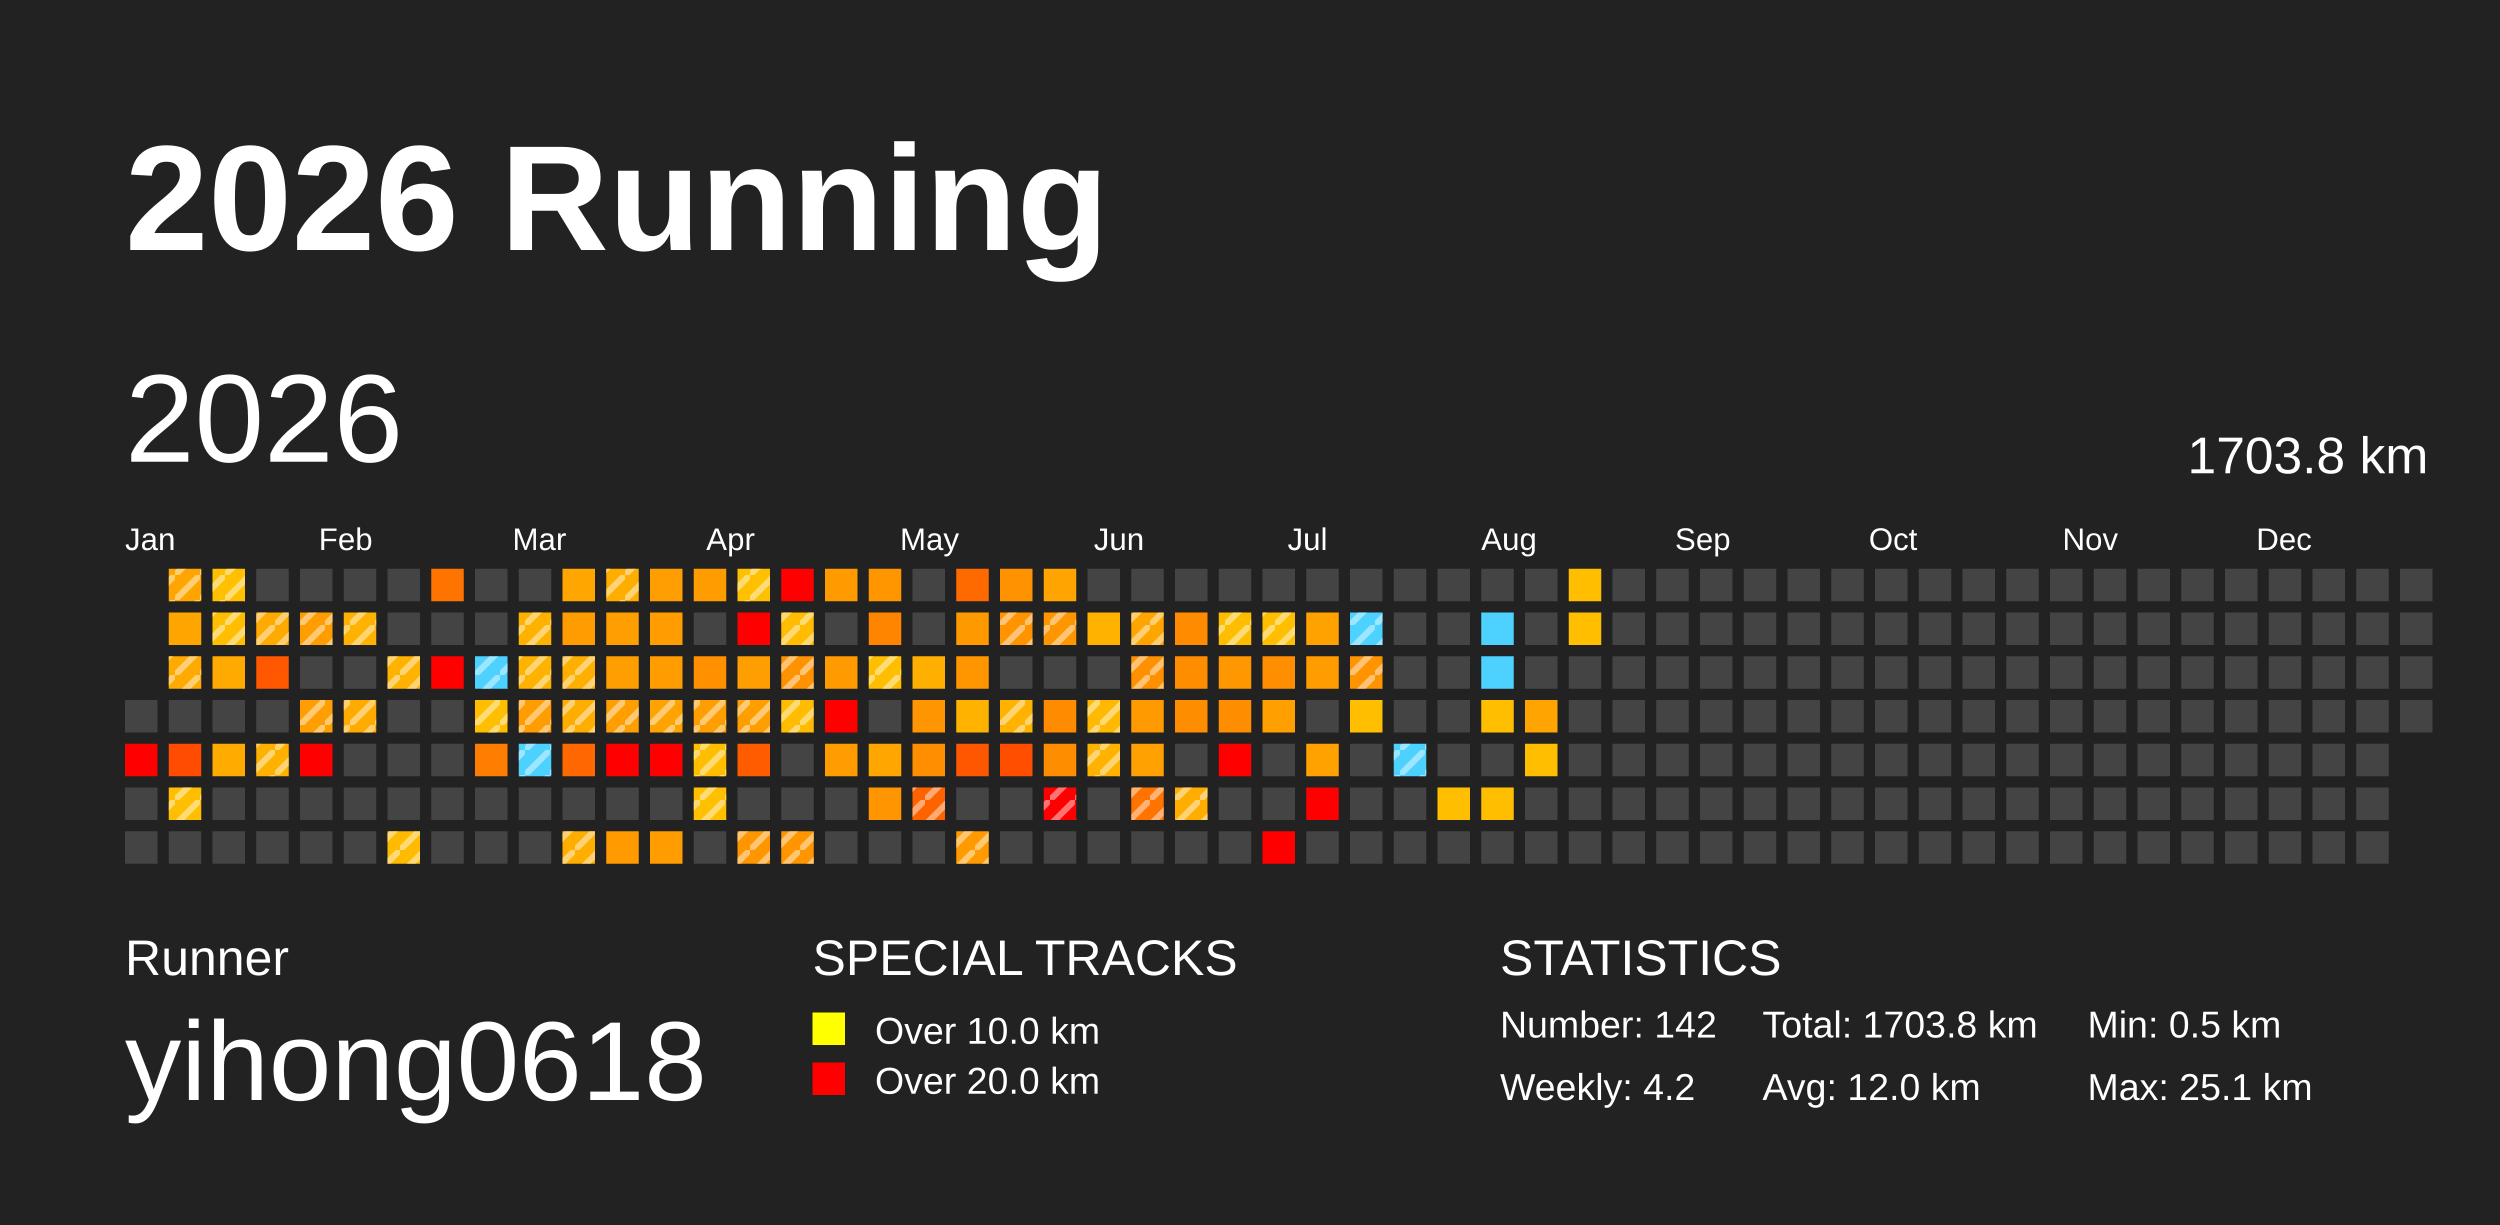
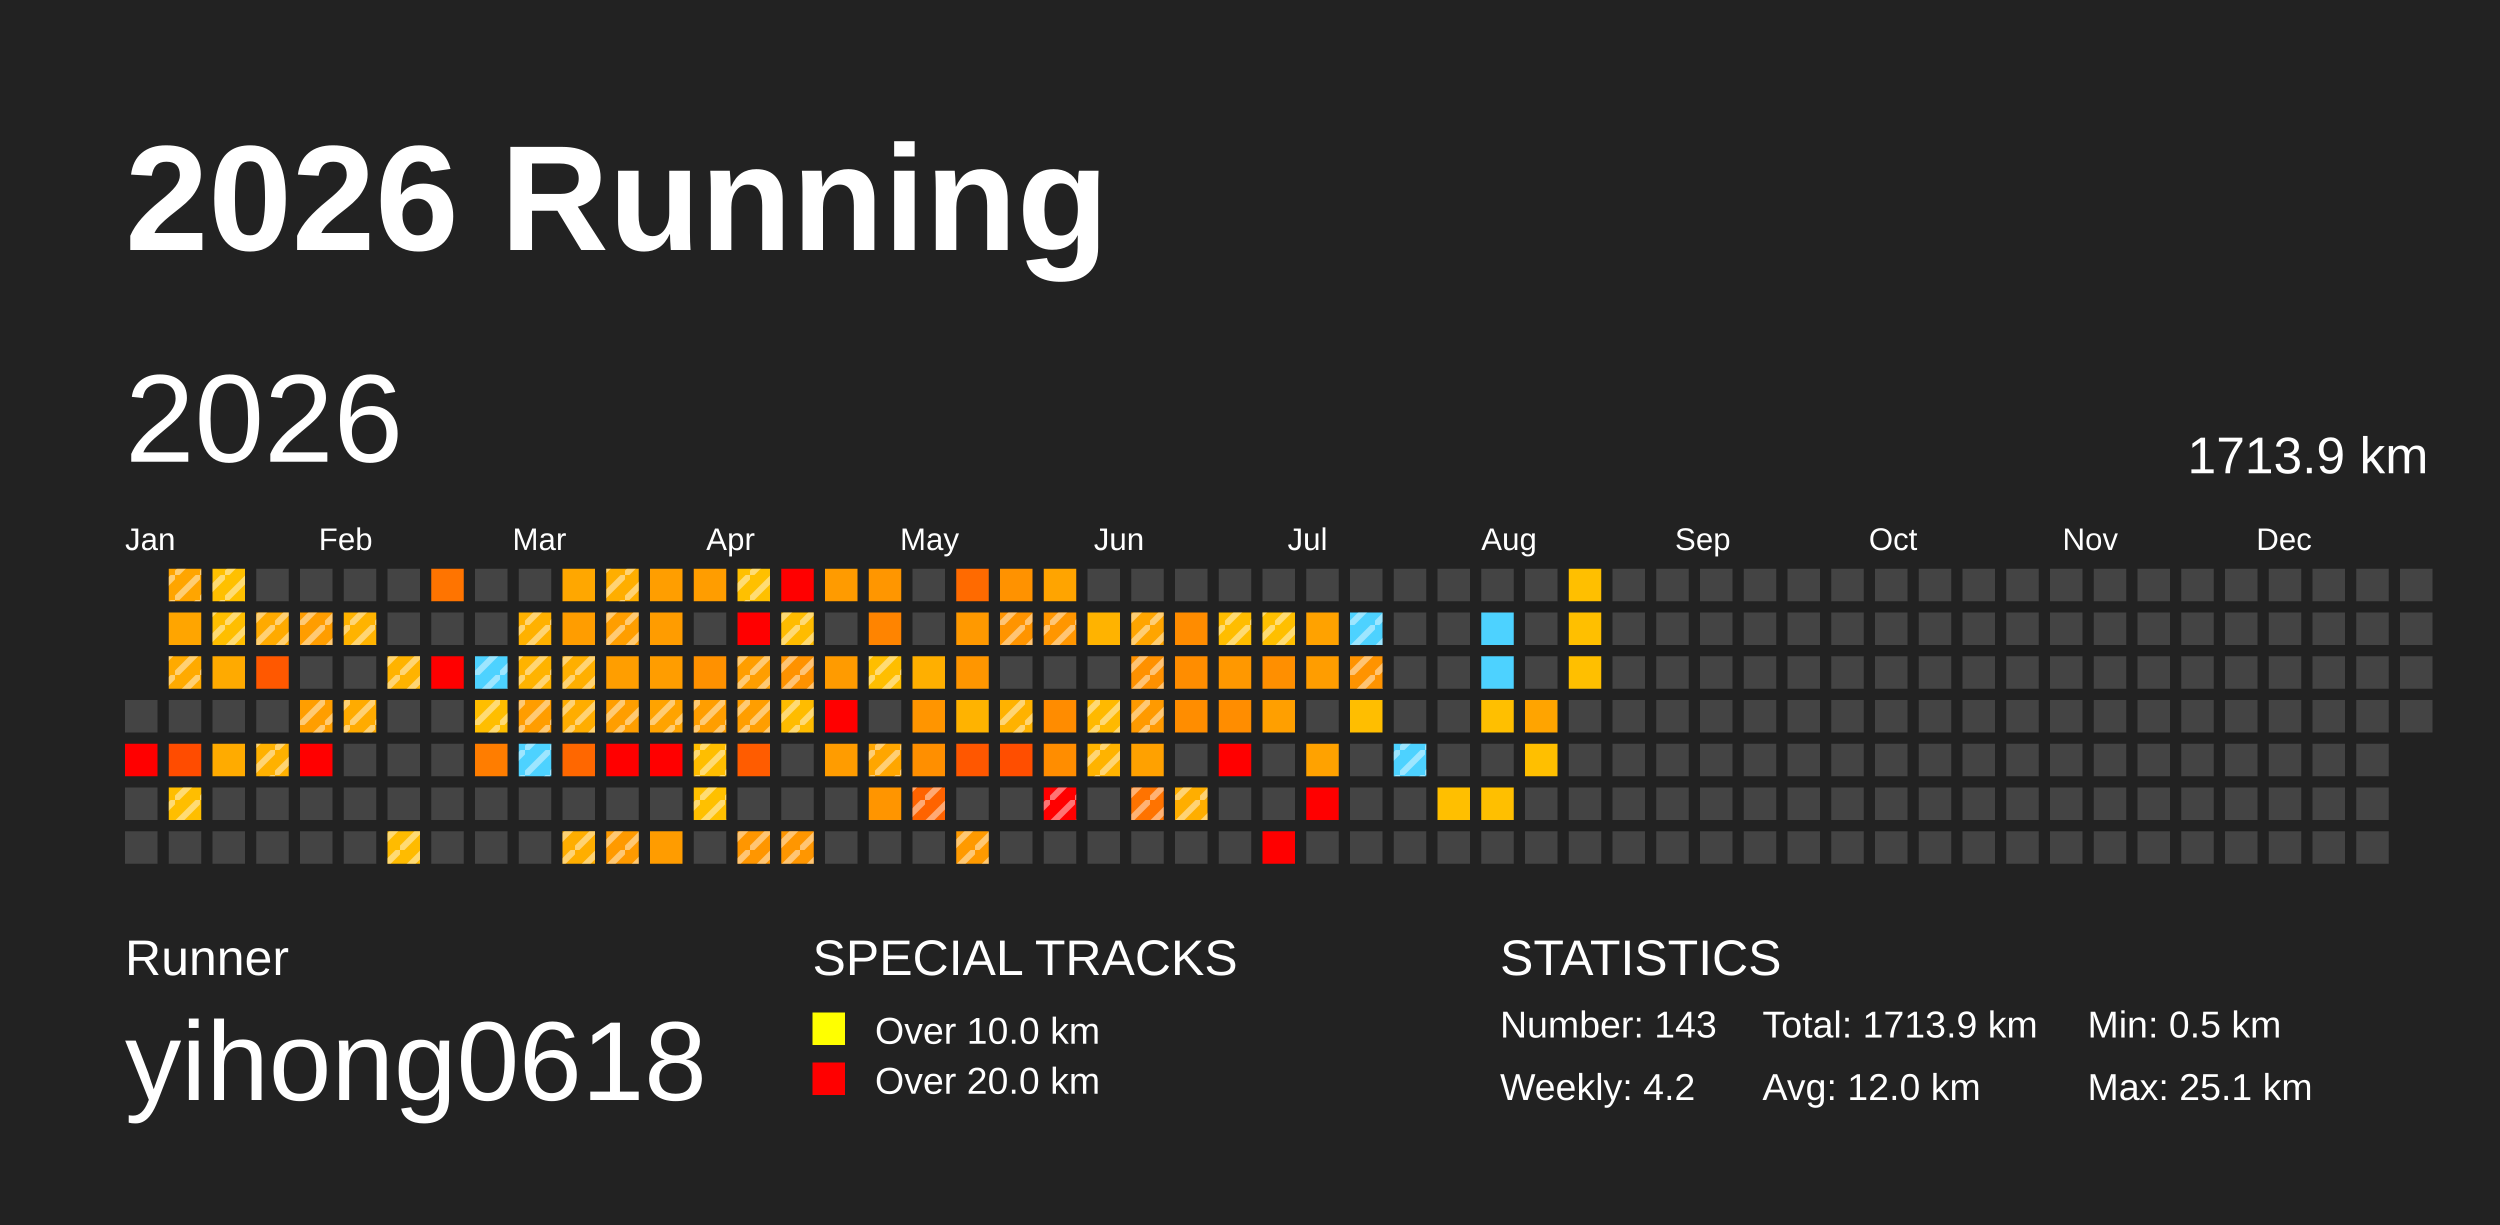
<svg xmlns="http://www.w3.org/2000/svg" baseProfile="full" height="98mm" version="1.1" viewBox="0,0,200,98" width="200mm">
  <defs>
    <pattern height="2" id="indoor-stripe" patternUnits="userSpaceOnUse" width="2">
      <line stroke="white" stroke-opacity="0.45" stroke-width="0.5" x1="0" x2="2" y1="2" y2="0" />
    </pattern>
  </defs>
  <rect fill="#222222" height="98" width="200" x="0" y="0" />
  <text fill="#FFFFFF" style="font-size:12px; font-family:Arial; font-weight:bold;" x="10" y="20">2026 Running</text>
  <text fill="#FFFFFF" style="font-size:4px; font-family:Arial" x="10" y="78">Runner</text>
  <text fill="#FFFFFF" style="font-size:9px; font-family:Arial" x="10" y="88">yihong0618</text>
  <text fill="#FFFFFF" style="font-size:4px; font-family:Arial" x="65" y="78">SPECIAL TRACKS</text>
  <rect fill="yellow" height="2.6" width="2.6" x="65" y="81" />
  <text fill="#FFFFFF" style="font-size:3px; font-family:Arial" x="70" y="83.5">Over 10.0 km</text>
  <rect fill="red" height="2.6" width="2.6" x="65" y="85" />
  <text fill="#FFFFFF" style="font-size:3px; font-family:Arial" x="70" y="87.5">Over 20.0 km</text>
  <text fill="#FFFFFF" style="font-size:4px; font-family:Arial" x="120" y="78">STATISTICS</text>
-   <text fill="#FFFFFF" style="font-size:3px; font-family:Arial" x="120" y="83">Number: 142</text>
+   <text fill="#FFFFFF" style="font-size:3px; font-family:Arial" x="120" y="83">Number: 143</text>
  <text fill="#FFFFFF" style="font-size:3px; font-family:Arial" x="120" y="88">Weekly: 4.2</text>
-   <text fill="#FFFFFF" style="font-size:3px; font-family:Arial" x="141" y="83">Total: 1703.8 km</text>
+   <text fill="#FFFFFF" style="font-size:3px; font-family:Arial" x="141" y="83">Total: 1713.9 km</text>
  <text fill="#FFFFFF" style="font-size:3px; font-family:Arial" x="141" y="88">Avg: 12.0 km</text>
  <text fill="#FFFFFF" style="font-size:3px; font-family:Arial" x="167" y="83">Min: 0.5 km</text>
  <text fill="#FFFFFF" style="font-size:3px; font-family:Arial" x="167" y="88">Max: 25.1 km</text>
  <text dominant-baseline="hanging" fill="#FFFFFF" style="font-size:10.0px; font-family:Arial;" x="10" y="30">2026</text>
-   <text dominant-baseline="hanging" fill="#FFFFFF" style="font-size:4.125px; font-family:Arial;" x="175" y="35">1703.8 km</text>
+   <text dominant-baseline="hanging" fill="#FFFFFF" style="font-size:4.125px; font-family:Arial;" x="175" y="35">1713.9 km</text>
  <text fill="#FFFFFF" style="font-size:2.5px; font-family:Arial" x="10.0" y="44">Jan</text>
  <text fill="#FFFFFF" style="font-size:2.5px; font-family:Arial" x="25.5" y="44">Feb</text>
  <text fill="#FFFFFF" style="font-size:2.5px; font-family:Arial" x="41.0" y="44">Mar</text>
  <text fill="#FFFFFF" style="font-size:2.5px; font-family:Arial" x="56.5" y="44">Apr</text>
  <text fill="#FFFFFF" style="font-size:2.5px; font-family:Arial" x="72.0" y="44">May</text>
  <text fill="#FFFFFF" style="font-size:2.5px; font-family:Arial" x="87.5" y="44">Jun</text>
  <text fill="#FFFFFF" style="font-size:2.5px; font-family:Arial" x="103.0" y="44">Jul</text>
  <text fill="#FFFFFF" style="font-size:2.5px; font-family:Arial" x="118.5" y="44">Aug</text>
  <text fill="#FFFFFF" style="font-size:2.5px; font-family:Arial" x="134.0" y="44">Sep</text>
  <text fill="#FFFFFF" style="font-size:2.5px; font-family:Arial" x="149.5" y="44">Oct</text>
  <text fill="#FFFFFF" style="font-size:2.5px; font-family:Arial" x="165.0" y="44">Nov</text>
  <text fill="#FFFFFF" style="font-size:2.5px; font-family:Arial" x="180.5" y="44">Dec</text>
  <rect fill="#444444" height="2.6" width="2.6" x="10.0" y="56.0" />
  <rect fill="red" height="2.6" width="2.6" x="10.0" y="59.5" />
  <rect fill="#444444" height="2.6" width="2.6" x="10.0" y="63.0" />
  <rect fill="#444444" height="2.6" width="2.6" x="10.0" y="66.5" />
  <rect fill="#ffa500" height="2.6" width="2.6" x="13.5" y="45.5" />
  <rect fill="url(#indoor-stripe)" height="2.6" style="pointer-events: none;" width="2.6" x="13.5" y="45.5" />
  <rect fill="#ffa500" height="2.6" width="2.6" x="13.5" y="49.0" />
  <rect fill="#ffaa00" height="2.6" width="2.6" x="13.5" y="52.5" />
  <rect fill="url(#indoor-stripe)" height="2.6" style="pointer-events: none;" width="2.6" x="13.5" y="52.5" />
  <rect fill="#444444" height="2.6" width="2.6" x="13.5" y="56.0" />
  <rect fill="#ff4c00" height="2.6" width="2.6" x="13.5" y="59.5" />
  <rect fill="#ffbe00" height="2.6" width="2.6" x="13.5" y="63.0" />
  <rect fill="url(#indoor-stripe)" height="2.6" style="pointer-events: none;" width="2.6" x="13.5" y="63.0" />
  <rect fill="#444444" height="2.6" width="2.6" x="13.5" y="66.5" />
  <rect fill="#ffc000" height="2.6" width="2.6" x="17.0" y="45.5" />
  <rect fill="url(#indoor-stripe)" height="2.6" style="pointer-events: none;" width="2.6" x="17.0" y="45.5" />
  <rect fill="#ffbe00" height="2.6" width="2.6" x="17.0" y="49.0" />
  <rect fill="url(#indoor-stripe)" height="2.6" style="pointer-events: none;" width="2.6" x="17.0" y="49.0" />
  <rect fill="#ffaa00" height="2.6" width="2.6" x="17.0" y="52.5" />
  <rect fill="#444444" height="2.6" width="2.6" x="17.0" y="56.0" />
  <rect fill="#ffab00" height="2.6" width="2.6" x="17.0" y="59.5" />
  <rect fill="#444444" height="2.6" width="2.6" x="17.0" y="63.0" />
  <rect fill="#444444" height="2.6" width="2.6" x="17.0" y="66.5" />
  <rect fill="#444444" height="2.6" width="2.6" x="20.5" y="45.5" />
  <rect fill="#ffaa00" height="2.6" width="2.6" x="20.5" y="49.0" />
  <rect fill="url(#indoor-stripe)" height="2.6" style="pointer-events: none;" width="2.6" x="20.5" y="49.0" />
  <rect fill="#ff5800" height="2.6" width="2.6" x="20.5" y="52.5" />
  <rect fill="#444444" height="2.6" width="2.6" x="20.5" y="56.0" />
  <rect fill="#ffb100" height="2.6" width="2.6" x="20.5" y="59.5" />
  <rect fill="url(#indoor-stripe)" height="2.6" style="pointer-events: none;" width="2.6" x="20.5" y="59.5" />
  <rect fill="#444444" height="2.6" width="2.6" x="20.5" y="63.0" />
  <rect fill="#444444" height="2.6" width="2.6" x="20.5" y="66.5" />
  <rect fill="#444444" height="2.6" width="2.6" x="24.0" y="45.5" />
  <rect fill="#ff9d00" height="2.6" width="2.6" x="24.0" y="49.0" />
  <rect fill="url(#indoor-stripe)" height="2.6" style="pointer-events: none;" width="2.6" x="24.0" y="49.0" />
  <rect fill="#444444" height="2.6" width="2.6" x="24.0" y="52.5" />
  <rect fill="#ff9e00" height="2.6" width="2.6" x="24.0" y="56.0" />
  <rect fill="url(#indoor-stripe)" height="2.6" style="pointer-events: none;" width="2.6" x="24.0" y="56.0" />
  <rect fill="red" height="2.6" width="2.6" x="24.0" y="59.5" />
  <rect fill="#444444" height="2.6" width="2.6" x="24.0" y="63.0" />
  <rect fill="#444444" height="2.6" width="2.6" x="24.0" y="66.5" />
  <rect fill="#444444" height="2.6" width="2.6" x="27.5" y="45.5" />
  <rect fill="#ffb300" height="2.6" width="2.6" x="27.5" y="49.0" />
  <rect fill="url(#indoor-stripe)" height="2.6" style="pointer-events: none;" width="2.6" x="27.5" y="49.0" />
  <rect fill="#444444" height="2.6" width="2.6" x="27.5" y="52.5" />
  <rect fill="#ffab00" height="2.6" width="2.6" x="27.5" y="56.0" />
  <rect fill="url(#indoor-stripe)" height="2.6" style="pointer-events: none;" width="2.6" x="27.5" y="56.0" />
  <rect fill="#444444" height="2.6" width="2.6" x="27.5" y="59.5" />
  <rect fill="#444444" height="2.6" width="2.6" x="27.5" y="63.0" />
  <rect fill="#444444" height="2.6" width="2.6" x="27.5" y="66.5" />
  <rect fill="#444444" height="2.6" width="2.6" x="31.0" y="45.5" />
  <rect fill="#444444" height="2.6" width="2.6" x="31.0" y="49.0" />
  <rect fill="#ffb300" height="2.6" width="2.6" x="31.0" y="52.5" />
  <rect fill="url(#indoor-stripe)" height="2.6" style="pointer-events: none;" width="2.6" x="31.0" y="52.5" />
  <rect fill="#444444" height="2.6" width="2.6" x="31.0" y="56.0" />
  <rect fill="#444444" height="2.6" width="2.6" x="31.0" y="59.5" />
  <rect fill="#444444" height="2.6" width="2.6" x="31.0" y="63.0" />
  <rect fill="#ffbb00" height="2.6" width="2.6" x="31.0" y="66.5" />
  <rect fill="url(#indoor-stripe)" height="2.6" style="pointer-events: none;" width="2.6" x="31.0" y="66.5" />
  <rect fill="#ff7400" height="2.6" width="2.6" x="34.5" y="45.5" />
  <rect fill="#444444" height="2.6" width="2.6" x="34.5" y="49.0" />
  <rect fill="red" height="2.6" width="2.6" x="34.5" y="52.5" />
  <rect fill="#444444" height="2.6" width="2.6" x="34.5" y="56.0" />
  <rect fill="#444444" height="2.6" width="2.6" x="34.5" y="59.5" />
  <rect fill="#444444" height="2.6" width="2.6" x="34.5" y="63.0" />
  <rect fill="#444444" height="2.6" width="2.6" x="34.5" y="66.5" />
  <rect fill="#444444" height="2.6" width="2.6" x="38.0" y="45.5" />
  <rect fill="#444444" height="2.6" width="2.6" x="38.0" y="49.0" />
  <rect fill="#4dd2ff" height="2.6" width="2.6" x="38.0" y="52.5" />
  <rect fill="url(#indoor-stripe)" height="2.6" style="pointer-events: none;" width="2.6" x="38.0" y="52.5" />
  <rect fill="#ffbe00" height="2.6" width="2.6" x="38.0" y="56.0" />
  <rect fill="url(#indoor-stripe)" height="2.6" style="pointer-events: none;" width="2.6" x="38.0" y="56.0" />
  <rect fill="#ff7d00" height="2.6" width="2.6" x="38.0" y="59.5" />
  <rect fill="#444444" height="2.6" width="2.6" x="38.0" y="63.0" />
  <rect fill="#444444" height="2.6" width="2.6" x="38.0" y="66.5" />
  <rect fill="#444444" height="2.6" width="2.6" x="41.5" y="45.5" />
  <rect fill="#ffb100" height="2.6" width="2.6" x="41.5" y="49.0" />
  <rect fill="url(#indoor-stripe)" height="2.6" style="pointer-events: none;" width="2.6" x="41.5" y="49.0" />
  <rect fill="#ffb300" height="2.6" width="2.6" x="41.5" y="52.5" />
  <rect fill="url(#indoor-stripe)" height="2.6" style="pointer-events: none;" width="2.6" x="41.5" y="52.5" />
  <rect fill="#ff9d00" height="2.6" width="2.6" x="41.5" y="56.0" />
  <rect fill="url(#indoor-stripe)" height="2.6" style="pointer-events: none;" width="2.6" x="41.5" y="56.0" />
  <rect fill="#4dd2ff" height="2.6" width="2.6" x="41.5" y="59.5" />
  <rect fill="url(#indoor-stripe)" height="2.6" style="pointer-events: none;" width="2.6" x="41.5" y="59.5" />
  <rect fill="#444444" height="2.6" width="2.6" x="41.5" y="63.0" />
  <rect fill="#444444" height="2.6" width="2.6" x="41.5" y="66.5" />
  <rect fill="#ffa700" height="2.6" width="2.6" x="45.0" y="45.5" />
  <rect fill="#ff9d00" height="2.6" width="2.6" x="45.0" y="49.0" />
  <rect fill="#ffaf00" height="2.6" width="2.6" x="45.0" y="52.5" />
  <rect fill="url(#indoor-stripe)" height="2.6" style="pointer-events: none;" width="2.6" x="45.0" y="52.5" />
  <rect fill="#ffad00" height="2.6" width="2.6" x="45.0" y="56.0" />
  <rect fill="url(#indoor-stripe)" height="2.6" style="pointer-events: none;" width="2.6" x="45.0" y="56.0" />
  <rect fill="#ff6700" height="2.6" width="2.6" x="45.0" y="59.5" />
  <rect fill="#444444" height="2.6" width="2.6" x="45.0" y="63.0" />
  <rect fill="#ffae00" height="2.6" width="2.6" x="45.0" y="66.5" />
  <rect fill="url(#indoor-stripe)" height="2.6" style="pointer-events: none;" width="2.6" x="45.0" y="66.5" />
  <rect fill="#ffae00" height="2.6" width="2.6" x="48.5" y="45.5" />
  <rect fill="url(#indoor-stripe)" height="2.6" style="pointer-events: none;" width="2.6" x="48.5" y="45.5" />
  <rect fill="#ff9e00" height="2.6" width="2.6" x="48.5" y="49.0" />
+   <rect fill="url(#indoor-stripe)" height="2.6" style="pointer-events: none;" width="2.6" x="48.5" y="49.0" />
  <rect fill="#ff9e00" height="2.6" width="2.6" x="48.5" y="52.5" />
  <rect fill="#ff9e00" height="2.6" width="2.6" x="48.5" y="56.0" />
  <rect fill="url(#indoor-stripe)" height="2.6" style="pointer-events: none;" width="2.6" x="48.5" y="56.0" />
  <rect fill="red" height="2.6" width="2.6" x="48.5" y="59.5" />
  <rect fill="#444444" height="2.6" width="2.6" x="48.5" y="63.0" />
  <rect fill="#ff9a00" height="2.6" width="2.6" x="48.5" y="66.5" />
+   <rect fill="url(#indoor-stripe)" height="2.6" style="pointer-events: none;" width="2.6" x="48.5" y="66.5" />
  <rect fill="#ff9e00" height="2.6" width="2.6" x="52.0" y="45.5" />
  <rect fill="#ff9c00" height="2.6" width="2.6" x="52.0" y="49.0" />
  <rect fill="#ff9d00" height="2.6" width="2.6" x="52.0" y="52.5" />
  <rect fill="#ffa300" height="2.6" width="2.6" x="52.0" y="56.0" />
  <rect fill="url(#indoor-stripe)" height="2.6" style="pointer-events: none;" width="2.6" x="52.0" y="56.0" />
  <rect fill="red" height="2.6" width="2.6" x="52.0" y="59.5" />
  <rect fill="#444444" height="2.6" width="2.6" x="52.0" y="63.0" />
  <rect fill="#ff9c00" height="2.6" width="2.6" x="52.0" y="66.5" />
  <rect fill="#ff9d00" height="2.6" width="2.6" x="55.5" y="45.5" />
  <rect fill="#444444" height="2.6" width="2.6" x="55.5" y="49.0" />
  <rect fill="#ff9100" height="2.6" width="2.6" x="55.5" y="52.5" />
  <rect fill="#ff9e00" height="2.6" width="2.6" x="55.5" y="56.0" />
  <rect fill="url(#indoor-stripe)" height="2.6" style="pointer-events: none;" width="2.6" x="55.5" y="56.0" />
  <rect fill="#ffbe00" height="2.6" width="2.6" x="55.5" y="59.5" />
  <rect fill="url(#indoor-stripe)" height="2.6" style="pointer-events: none;" width="2.6" x="55.5" y="59.5" />
  <rect fill="#ffc000" height="2.6" width="2.6" x="55.5" y="63.0" />
  <rect fill="url(#indoor-stripe)" height="2.6" style="pointer-events: none;" width="2.6" x="55.5" y="63.0" />
  <rect fill="#444444" height="2.6" width="2.6" x="55.5" y="66.5" />
  <rect fill="#ffc000" height="2.6" width="2.6" x="59.0" y="45.5" />
  <rect fill="url(#indoor-stripe)" height="2.6" style="pointer-events: none;" width="2.6" x="59.0" y="45.5" />
  <rect fill="red" height="2.6" width="2.6" x="59.0" y="49.0" />
  <rect fill="#ff9e00" height="2.6" width="2.6" x="59.0" y="52.5" />
+   <rect fill="url(#indoor-stripe)" height="2.6" style="pointer-events: none;" width="2.6" x="59.0" y="52.5" />
  <rect fill="#ff9e00" height="2.6" width="2.6" x="59.0" y="56.0" />
  <rect fill="url(#indoor-stripe)" height="2.6" style="pointer-events: none;" width="2.6" x="59.0" y="56.0" />
  <rect fill="#ff5c00" height="2.6" width="2.6" x="59.0" y="59.5" />
  <rect fill="#444444" height="2.6" width="2.6" x="59.0" y="63.0" />
  <rect fill="#ff9600" height="2.6" width="2.6" x="59.0" y="66.5" />
  <rect fill="url(#indoor-stripe)" height="2.6" style="pointer-events: none;" width="2.6" x="59.0" y="66.5" />
  <rect fill="red" height="2.6" width="2.6" x="62.5" y="45.5" />
  <rect fill="#ffbc00" height="2.6" width="2.6" x="62.5" y="49.0" />
  <rect fill="url(#indoor-stripe)" height="2.6" style="pointer-events: none;" width="2.6" x="62.5" y="49.0" />
  <rect fill="#ff9200" height="2.6" width="2.6" x="62.5" y="52.5" />
  <rect fill="url(#indoor-stripe)" height="2.6" style="pointer-events: none;" width="2.6" x="62.5" y="52.5" />
  <rect fill="#ffbc00" height="2.6" width="2.6" x="62.5" y="56.0" />
  <rect fill="url(#indoor-stripe)" height="2.6" style="pointer-events: none;" width="2.6" x="62.5" y="56.0" />
  <rect fill="#444444" height="2.6" width="2.6" x="62.5" y="59.5" />
  <rect fill="#444444" height="2.6" width="2.6" x="62.5" y="63.0" />
  <rect fill="#ff9600" height="2.6" width="2.6" x="62.5" y="66.5" />
  <rect fill="url(#indoor-stripe)" height="2.6" style="pointer-events: none;" width="2.6" x="62.5" y="66.5" />
  <rect fill="#ff9b00" height="2.6" width="2.6" x="66.0" y="45.5" />
  <rect fill="#444444" height="2.6" width="2.6" x="66.0" y="49.0" />
  <rect fill="#ff9b00" height="2.6" width="2.6" x="66.0" y="52.5" />
  <rect fill="red" height="2.6" width="2.6" x="66.0" y="56.0" />
  <rect fill="#ff9c00" height="2.6" width="2.6" x="66.0" y="59.5" />
  <rect fill="#444444" height="2.6" width="2.6" x="66.0" y="63.0" />
  <rect fill="#444444" height="2.6" width="2.6" x="66.0" y="66.5" />
  <rect fill="#ff9600" height="2.6" width="2.6" x="69.5" y="45.5" />
  <rect fill="#ff8400" height="2.6" width="2.6" x="69.5" y="49.0" />
  <rect fill="#ffbe00" height="2.6" width="2.6" x="69.5" y="52.5" />
  <rect fill="url(#indoor-stripe)" height="2.6" style="pointer-events: none;" width="2.6" x="69.5" y="52.5" />
  <rect fill="#444444" height="2.6" width="2.6" x="69.5" y="56.0" />
  <rect fill="#ffa600" height="2.6" width="2.6" x="69.5" y="59.5" />
+   <rect fill="url(#indoor-stripe)" height="2.6" style="pointer-events: none;" width="2.6" x="69.5" y="59.5" />
  <rect fill="#ff9500" height="2.6" width="2.6" x="69.5" y="63.0" />
  <rect fill="#444444" height="2.6" width="2.6" x="69.5" y="66.5" />
  <rect fill="#444444" height="2.6" width="2.6" x="73.0" y="45.5" />
  <rect fill="#444444" height="2.6" width="2.6" x="73.0" y="49.0" />
  <rect fill="#ffaf00" height="2.6" width="2.6" x="73.0" y="52.5" />
  <rect fill="#ff9500" height="2.6" width="2.6" x="73.0" y="56.0" />
  <rect fill="#ff8f00" height="2.6" width="2.6" x="73.0" y="59.5" />
  <rect fill="#ff6300" height="2.6" width="2.6" x="73.0" y="63.0" />
  <rect fill="url(#indoor-stripe)" height="2.6" style="pointer-events: none;" width="2.6" x="73.0" y="63.0" />
  <rect fill="#444444" height="2.6" width="2.6" x="73.0" y="66.5" />
  <rect fill="#ff6a00" height="2.6" width="2.6" x="76.5" y="45.5" />
  <rect fill="#ff9900" height="2.6" width="2.6" x="76.5" y="49.0" />
  <rect fill="#ff9600" height="2.6" width="2.6" x="76.5" y="52.5" />
  <rect fill="#ffb300" height="2.6" width="2.6" x="76.5" y="56.0" />
  <rect fill="#ff5700" height="2.6" width="2.6" x="76.5" y="59.5" />
  <rect fill="#444444" height="2.6" width="2.6" x="76.5" y="63.0" />
  <rect fill="#ff9a00" height="2.6" width="2.6" x="76.5" y="66.5" />
  <rect fill="url(#indoor-stripe)" height="2.6" style="pointer-events: none;" width="2.6" x="76.5" y="66.5" />
  <rect fill="#ff9200" height="2.6" width="2.6" x="80.0" y="45.5" />
  <rect fill="#ff9400" height="2.6" width="2.6" x="80.0" y="49.0" />
  <rect fill="url(#indoor-stripe)" height="2.6" style="pointer-events: none;" width="2.6" x="80.0" y="49.0" />
  <rect fill="#444444" height="2.6" width="2.6" x="80.0" y="52.5" />
  <rect fill="#ffb200" height="2.6" width="2.6" x="80.0" y="56.0" />
  <rect fill="url(#indoor-stripe)" height="2.6" style="pointer-events: none;" width="2.6" x="80.0" y="56.0" />
  <rect fill="#ff4e00" height="2.6" width="2.6" x="80.0" y="59.5" />
  <rect fill="#444444" height="2.6" width="2.6" x="80.0" y="63.0" />
  <rect fill="#444444" height="2.6" width="2.6" x="80.0" y="66.5" />
  <rect fill="#ffa400" height="2.6" width="2.6" x="83.5" y="45.5" />
  <rect fill="#ff9600" height="2.6" width="2.6" x="83.5" y="49.0" />
  <rect fill="url(#indoor-stripe)" height="2.6" style="pointer-events: none;" width="2.6" x="83.5" y="49.0" />
  <rect fill="#444444" height="2.6" width="2.6" x="83.5" y="52.5" />
  <rect fill="#ff8c00" height="2.6" width="2.6" x="83.5" y="56.0" />
  <rect fill="#ff8d00" height="2.6" width="2.6" x="83.5" y="59.5" />
  <rect fill="red" height="2.6" width="2.6" x="83.5" y="63.0" />
  <rect fill="url(#indoor-stripe)" height="2.6" style="pointer-events: none;" width="2.6" x="83.5" y="63.0" />
  <rect fill="#444444" height="2.6" width="2.6" x="83.5" y="66.5" />
  <rect fill="#444444" height="2.6" width="2.6" x="87.0" y="45.5" />
  <rect fill="#ffb300" height="2.6" width="2.6" x="87.0" y="49.0" />
  <rect fill="#444444" height="2.6" width="2.6" x="87.0" y="52.5" />
  <rect fill="#ffb900" height="2.6" width="2.6" x="87.0" y="56.0" />
  <rect fill="url(#indoor-stripe)" height="2.6" style="pointer-events: none;" width="2.6" x="87.0" y="56.0" />
  <rect fill="#ffb300" height="2.6" width="2.6" x="87.0" y="59.5" />
  <rect fill="url(#indoor-stripe)" height="2.6" style="pointer-events: none;" width="2.6" x="87.0" y="59.5" />
  <rect fill="#444444" height="2.6" width="2.6" x="87.0" y="63.0" />
  <rect fill="#444444" height="2.6" width="2.6" x="87.0" y="66.5" />
  <rect fill="#444444" height="2.6" width="2.6" x="90.5" y="45.5" />
  <rect fill="#ffa500" height="2.6" width="2.6" x="90.5" y="49.0" />
  <rect fill="url(#indoor-stripe)" height="2.6" style="pointer-events: none;" width="2.6" x="90.5" y="49.0" />
  <rect fill="#ff9100" height="2.6" width="2.6" x="90.5" y="52.5" />
  <rect fill="url(#indoor-stripe)" height="2.6" style="pointer-events: none;" width="2.6" x="90.5" y="52.5" />
  <rect fill="#ff9a00" height="2.6" width="2.6" x="90.5" y="56.0" />
+   <rect fill="url(#indoor-stripe)" height="2.6" style="pointer-events: none;" width="2.6" x="90.5" y="56.0" />
  <rect fill="#ffa100" height="2.6" width="2.6" x="90.5" y="59.5" />
  <rect fill="#ff7300" height="2.6" width="2.6" x="90.5" y="63.0" />
  <rect fill="url(#indoor-stripe)" height="2.6" style="pointer-events: none;" width="2.6" x="90.5" y="63.0" />
  <rect fill="#444444" height="2.6" width="2.6" x="90.5" y="66.5" />
  <rect fill="#444444" height="2.6" width="2.6" x="94.0" y="45.5" />
  <rect fill="#ff8c00" height="2.6" width="2.6" x="94.0" y="49.0" />
  <rect fill="#ff8d00" height="2.6" width="2.6" x="94.0" y="52.5" />
  <rect fill="#ff8d00" height="2.6" width="2.6" x="94.0" y="56.0" />
  <rect fill="#444444" height="2.6" width="2.6" x="94.0" y="59.5" />
  <rect fill="#ffae00" height="2.6" width="2.6" x="94.0" y="63.0" />
  <rect fill="url(#indoor-stripe)" height="2.6" style="pointer-events: none;" width="2.6" x="94.0" y="63.0" />
  <rect fill="#444444" height="2.6" width="2.6" x="94.0" y="66.5" />
  <rect fill="#444444" height="2.6" width="2.6" x="97.5" y="45.5" />
  <rect fill="#ffbd00" height="2.6" width="2.6" x="97.5" y="49.0" />
  <rect fill="url(#indoor-stripe)" height="2.6" style="pointer-events: none;" width="2.6" x="97.5" y="49.0" />
  <rect fill="#ff9800" height="2.6" width="2.6" x="97.5" y="52.5" />
  <rect fill="#ff8d00" height="2.6" width="2.6" x="97.5" y="56.0" />
  <rect fill="red" height="2.6" width="2.6" x="97.5" y="59.5" />
  <rect fill="#444444" height="2.6" width="2.6" x="97.5" y="63.0" />
  <rect fill="#444444" height="2.6" width="2.6" x="97.5" y="66.5" />
  <rect fill="#444444" height="2.6" width="2.6" x="101.0" y="45.5" />
  <rect fill="#ffbf00" height="2.6" width="2.6" x="101.0" y="49.0" />
  <rect fill="url(#indoor-stripe)" height="2.6" style="pointer-events: none;" width="2.6" x="101.0" y="49.0" />
  <rect fill="#ff8f00" height="2.6" width="2.6" x="101.0" y="52.5" />
  <rect fill="#ff9f00" height="2.6" width="2.6" x="101.0" y="56.0" />
  <rect fill="#444444" height="2.6" width="2.6" x="101.0" y="59.5" />
  <rect fill="#444444" height="2.6" width="2.6" x="101.0" y="63.0" />
  <rect fill="red" height="2.6" width="2.6" x="101.0" y="66.5" />
  <rect fill="#444444" height="2.6" width="2.6" x="104.5" y="45.5" />
  <rect fill="#ffa200" height="2.6" width="2.6" x="104.5" y="49.0" />
  <rect fill="#ff9d00" height="2.6" width="2.6" x="104.5" y="52.5" />
  <rect fill="#444444" height="2.6" width="2.6" x="104.5" y="56.0" />
  <rect fill="#ffa200" height="2.6" width="2.6" x="104.5" y="59.5" />
  <rect fill="red" height="2.6" width="2.6" x="104.5" y="63.0" />
  <rect fill="#444444" height="2.6" width="2.6" x="104.5" y="66.5" />
  <rect fill="#444444" height="2.6" width="2.6" x="108.0" y="45.5" />
  <rect fill="#4dd2ff" height="2.6" width="2.6" x="108.0" y="49.0" />
  <rect fill="url(#indoor-stripe)" height="2.6" style="pointer-events: none;" width="2.6" x="108.0" y="49.0" />
  <rect fill="#ff9300" height="2.6" width="2.6" x="108.0" y="52.5" />
  <rect fill="url(#indoor-stripe)" height="2.6" style="pointer-events: none;" width="2.6" x="108.0" y="52.5" />
  <rect fill="#ffbe00" height="2.6" width="2.6" x="108.0" y="56.0" />
  <rect fill="#444444" height="2.6" width="2.6" x="108.0" y="59.5" />
  <rect fill="#444444" height="2.6" width="2.6" x="108.0" y="63.0" />
  <rect fill="#444444" height="2.6" width="2.6" x="108.0" y="66.5" />
  <rect fill="#444444" height="2.6" width="2.6" x="111.5" y="45.5" />
  <rect fill="#444444" height="2.6" width="2.6" x="111.5" y="49.0" />
  <rect fill="#444444" height="2.6" width="2.6" x="111.5" y="52.5" />
  <rect fill="#444444" height="2.6" width="2.6" x="111.5" y="56.0" />
  <rect fill="#4dd2ff" height="2.6" width="2.6" x="111.5" y="59.5" />
  <rect fill="url(#indoor-stripe)" height="2.6" style="pointer-events: none;" width="2.6" x="111.5" y="59.5" />
  <rect fill="#444444" height="2.6" width="2.6" x="111.5" y="63.0" />
  <rect fill="#444444" height="2.6" width="2.6" x="111.5" y="66.5" />
  <rect fill="#444444" height="2.6" width="2.6" x="115.0" y="45.5" />
  <rect fill="#444444" height="2.6" width="2.6" x="115.0" y="49.0" />
  <rect fill="#444444" height="2.6" width="2.6" x="115.0" y="52.5" />
  <rect fill="#444444" height="2.6" width="2.6" x="115.0" y="56.0" />
  <rect fill="#444444" height="2.6" width="2.6" x="115.0" y="59.5" />
  <rect fill="#ffbf00" height="2.6" width="2.6" x="115.0" y="63.0" />
  <rect fill="#444444" height="2.6" width="2.6" x="115.0" y="66.5" />
  <rect fill="#444444" height="2.6" width="2.6" x="118.5" y="45.5" />
  <rect fill="#4dd2ff" height="2.6" width="2.6" x="118.5" y="49.0" />
  <rect fill="#4dd2ff" height="2.6" width="2.6" x="118.5" y="52.5" />
  <rect fill="#ffbf00" height="2.6" width="2.6" x="118.5" y="56.0" />
  <rect fill="#444444" height="2.6" width="2.6" x="118.5" y="59.5" />
  <rect fill="#ffbf00" height="2.6" width="2.6" x="118.5" y="63.0" />
  <rect fill="#444444" height="2.6" width="2.6" x="118.5" y="66.5" />
  <rect fill="#444444" height="2.6" width="2.6" x="122.0" y="45.5" />
  <rect fill="#444444" height="2.6" width="2.6" x="122.0" y="49.0" />
  <rect fill="#444444" height="2.6" width="2.6" x="122.0" y="52.5" />
  <rect fill="#ffa400" height="2.6" width="2.6" x="122.0" y="56.0" />
  <rect fill="#ffbf00" height="2.6" width="2.6" x="122.0" y="59.5" />
  <rect fill="#444444" height="2.6" width="2.6" x="122.0" y="63.0" />
  <rect fill="#444444" height="2.6" width="2.6" x="122.0" y="66.5" />
  <rect fill="#ffbf00" height="2.6" width="2.6" x="125.5" y="45.5" />
  <rect fill="#ffbf00" height="2.6" width="2.6" x="125.5" y="49.0" />
-   <rect fill="#444444" height="2.6" width="2.6" x="125.5" y="52.5" />
+   <rect fill="#ffbf00" height="2.6" width="2.6" x="125.5" y="52.5" />
  <rect fill="#444444" height="2.6" width="2.6" x="125.5" y="56.0" />
  <rect fill="#444444" height="2.6" width="2.6" x="125.5" y="59.5" />
  <rect fill="#444444" height="2.6" width="2.6" x="125.5" y="63.0" />
  <rect fill="#444444" height="2.6" width="2.6" x="125.5" y="66.5" />
  <rect fill="#444444" height="2.6" width="2.6" x="129.0" y="45.5" />
  <rect fill="#444444" height="2.6" width="2.6" x="129.0" y="49.0" />
  <rect fill="#444444" height="2.6" width="2.6" x="129.0" y="52.5" />
  <rect fill="#444444" height="2.6" width="2.6" x="129.0" y="56.0" />
  <rect fill="#444444" height="2.6" width="2.6" x="129.0" y="59.5" />
  <rect fill="#444444" height="2.6" width="2.6" x="129.0" y="63.0" />
  <rect fill="#444444" height="2.6" width="2.6" x="129.0" y="66.5" />
  <rect fill="#444444" height="2.6" width="2.6" x="132.5" y="45.5" />
  <rect fill="#444444" height="2.6" width="2.6" x="132.5" y="49.0" />
  <rect fill="#444444" height="2.6" width="2.6" x="132.5" y="52.5" />
  <rect fill="#444444" height="2.6" width="2.6" x="132.5" y="56.0" />
  <rect fill="#444444" height="2.6" width="2.6" x="132.5" y="59.5" />
  <rect fill="#444444" height="2.6" width="2.6" x="132.5" y="63.0" />
  <rect fill="#444444" height="2.6" width="2.6" x="132.5" y="66.5" />
  <rect fill="#444444" height="2.6" width="2.6" x="136.0" y="45.5" />
  <rect fill="#444444" height="2.6" width="2.6" x="136.0" y="49.0" />
  <rect fill="#444444" height="2.6" width="2.6" x="136.0" y="52.5" />
  <rect fill="#444444" height="2.6" width="2.6" x="136.0" y="56.0" />
  <rect fill="#444444" height="2.6" width="2.6" x="136.0" y="59.5" />
  <rect fill="#444444" height="2.6" width="2.6" x="136.0" y="63.0" />
  <rect fill="#444444" height="2.6" width="2.6" x="136.0" y="66.5" />
  <rect fill="#444444" height="2.6" width="2.6" x="139.5" y="45.5" />
  <rect fill="#444444" height="2.6" width="2.6" x="139.5" y="49.0" />
  <rect fill="#444444" height="2.6" width="2.6" x="139.5" y="52.5" />
  <rect fill="#444444" height="2.6" width="2.6" x="139.5" y="56.0" />
  <rect fill="#444444" height="2.6" width="2.6" x="139.5" y="59.5" />
  <rect fill="#444444" height="2.6" width="2.6" x="139.5" y="63.0" />
  <rect fill="#444444" height="2.6" width="2.6" x="139.5" y="66.5" />
  <rect fill="#444444" height="2.6" width="2.6" x="143.0" y="45.5" />
  <rect fill="#444444" height="2.6" width="2.6" x="143.0" y="49.0" />
  <rect fill="#444444" height="2.6" width="2.6" x="143.0" y="52.5" />
  <rect fill="#444444" height="2.6" width="2.6" x="143.0" y="56.0" />
  <rect fill="#444444" height="2.6" width="2.6" x="143.0" y="59.5" />
  <rect fill="#444444" height="2.6" width="2.6" x="143.0" y="63.0" />
  <rect fill="#444444" height="2.6" width="2.6" x="143.0" y="66.5" />
  <rect fill="#444444" height="2.6" width="2.6" x="146.5" y="45.5" />
  <rect fill="#444444" height="2.6" width="2.6" x="146.5" y="49.0" />
  <rect fill="#444444" height="2.6" width="2.6" x="146.5" y="52.5" />
  <rect fill="#444444" height="2.6" width="2.6" x="146.5" y="56.0" />
  <rect fill="#444444" height="2.6" width="2.6" x="146.5" y="59.5" />
  <rect fill="#444444" height="2.6" width="2.6" x="146.5" y="63.0" />
  <rect fill="#444444" height="2.6" width="2.6" x="146.5" y="66.5" />
  <rect fill="#444444" height="2.6" width="2.6" x="150.0" y="45.5" />
  <rect fill="#444444" height="2.6" width="2.6" x="150.0" y="49.0" />
  <rect fill="#444444" height="2.6" width="2.6" x="150.0" y="52.5" />
  <rect fill="#444444" height="2.6" width="2.6" x="150.0" y="56.0" />
  <rect fill="#444444" height="2.6" width="2.6" x="150.0" y="59.5" />
  <rect fill="#444444" height="2.6" width="2.6" x="150.0" y="63.0" />
  <rect fill="#444444" height="2.6" width="2.6" x="150.0" y="66.5" />
  <rect fill="#444444" height="2.6" width="2.6" x="153.5" y="45.5" />
  <rect fill="#444444" height="2.6" width="2.6" x="153.5" y="49.0" />
  <rect fill="#444444" height="2.6" width="2.6" x="153.5" y="52.5" />
  <rect fill="#444444" height="2.6" width="2.6" x="153.5" y="56.0" />
  <rect fill="#444444" height="2.6" width="2.6" x="153.5" y="59.5" />
  <rect fill="#444444" height="2.6" width="2.6" x="153.5" y="63.0" />
  <rect fill="#444444" height="2.6" width="2.6" x="153.5" y="66.5" />
  <rect fill="#444444" height="2.6" width="2.6" x="157.0" y="45.5" />
  <rect fill="#444444" height="2.6" width="2.6" x="157.0" y="49.0" />
  <rect fill="#444444" height="2.6" width="2.6" x="157.0" y="52.5" />
  <rect fill="#444444" height="2.6" width="2.6" x="157.0" y="56.0" />
  <rect fill="#444444" height="2.6" width="2.6" x="157.0" y="59.5" />
  <rect fill="#444444" height="2.6" width="2.6" x="157.0" y="63.0" />
  <rect fill="#444444" height="2.6" width="2.6" x="157.0" y="66.5" />
  <rect fill="#444444" height="2.6" width="2.6" x="160.5" y="45.5" />
  <rect fill="#444444" height="2.6" width="2.6" x="160.5" y="49.0" />
  <rect fill="#444444" height="2.6" width="2.6" x="160.5" y="52.5" />
  <rect fill="#444444" height="2.6" width="2.6" x="160.5" y="56.0" />
  <rect fill="#444444" height="2.6" width="2.6" x="160.5" y="59.5" />
  <rect fill="#444444" height="2.6" width="2.6" x="160.5" y="63.0" />
  <rect fill="#444444" height="2.6" width="2.6" x="160.5" y="66.5" />
  <rect fill="#444444" height="2.6" width="2.6" x="164.0" y="45.5" />
  <rect fill="#444444" height="2.6" width="2.6" x="164.0" y="49.0" />
  <rect fill="#444444" height="2.6" width="2.6" x="164.0" y="52.5" />
  <rect fill="#444444" height="2.6" width="2.6" x="164.0" y="56.0" />
  <rect fill="#444444" height="2.6" width="2.6" x="164.0" y="59.5" />
  <rect fill="#444444" height="2.6" width="2.6" x="164.0" y="63.0" />
  <rect fill="#444444" height="2.6" width="2.6" x="164.0" y="66.5" />
  <rect fill="#444444" height="2.6" width="2.6" x="167.5" y="45.5" />
  <rect fill="#444444" height="2.6" width="2.6" x="167.5" y="49.0" />
  <rect fill="#444444" height="2.6" width="2.6" x="167.5" y="52.5" />
  <rect fill="#444444" height="2.6" width="2.6" x="167.5" y="56.0" />
  <rect fill="#444444" height="2.6" width="2.6" x="167.5" y="59.5" />
  <rect fill="#444444" height="2.6" width="2.6" x="167.5" y="63.0" />
  <rect fill="#444444" height="2.6" width="2.6" x="167.5" y="66.5" />
  <rect fill="#444444" height="2.6" width="2.6" x="171.0" y="45.5" />
  <rect fill="#444444" height="2.6" width="2.6" x="171.0" y="49.0" />
  <rect fill="#444444" height="2.6" width="2.6" x="171.0" y="52.5" />
  <rect fill="#444444" height="2.6" width="2.6" x="171.0" y="56.0" />
  <rect fill="#444444" height="2.6" width="2.6" x="171.0" y="59.5" />
  <rect fill="#444444" height="2.6" width="2.6" x="171.0" y="63.0" />
  <rect fill="#444444" height="2.6" width="2.6" x="171.0" y="66.5" />
  <rect fill="#444444" height="2.6" width="2.6" x="174.5" y="45.5" />
  <rect fill="#444444" height="2.6" width="2.6" x="174.5" y="49.0" />
  <rect fill="#444444" height="2.6" width="2.6" x="174.5" y="52.5" />
  <rect fill="#444444" height="2.6" width="2.6" x="174.5" y="56.0" />
  <rect fill="#444444" height="2.6" width="2.6" x="174.5" y="59.5" />
  <rect fill="#444444" height="2.6" width="2.6" x="174.5" y="63.0" />
  <rect fill="#444444" height="2.6" width="2.6" x="174.5" y="66.5" />
  <rect fill="#444444" height="2.6" width="2.6" x="178.0" y="45.5" />
  <rect fill="#444444" height="2.6" width="2.6" x="178.0" y="49.0" />
  <rect fill="#444444" height="2.6" width="2.6" x="178.0" y="52.5" />
  <rect fill="#444444" height="2.6" width="2.6" x="178.0" y="56.0" />
  <rect fill="#444444" height="2.6" width="2.6" x="178.0" y="59.5" />
  <rect fill="#444444" height="2.6" width="2.6" x="178.0" y="63.0" />
  <rect fill="#444444" height="2.6" width="2.6" x="178.0" y="66.5" />
  <rect fill="#444444" height="2.6" width="2.6" x="181.5" y="45.5" />
  <rect fill="#444444" height="2.6" width="2.6" x="181.5" y="49.0" />
  <rect fill="#444444" height="2.6" width="2.6" x="181.5" y="52.5" />
  <rect fill="#444444" height="2.6" width="2.6" x="181.5" y="56.0" />
  <rect fill="#444444" height="2.6" width="2.6" x="181.5" y="59.5" />
  <rect fill="#444444" height="2.6" width="2.6" x="181.5" y="63.0" />
  <rect fill="#444444" height="2.6" width="2.6" x="181.5" y="66.5" />
  <rect fill="#444444" height="2.6" width="2.6" x="185.0" y="45.5" />
  <rect fill="#444444" height="2.6" width="2.6" x="185.0" y="49.0" />
  <rect fill="#444444" height="2.6" width="2.6" x="185.0" y="52.5" />
  <rect fill="#444444" height="2.6" width="2.6" x="185.0" y="56.0" />
  <rect fill="#444444" height="2.6" width="2.6" x="185.0" y="59.5" />
  <rect fill="#444444" height="2.6" width="2.6" x="185.0" y="63.0" />
  <rect fill="#444444" height="2.6" width="2.6" x="185.0" y="66.5" />
  <rect fill="#444444" height="2.6" width="2.6" x="188.5" y="45.5" />
  <rect fill="#444444" height="2.6" width="2.6" x="188.5" y="49.0" />
  <rect fill="#444444" height="2.6" width="2.6" x="188.5" y="52.5" />
  <rect fill="#444444" height="2.6" width="2.6" x="188.5" y="56.0" />
  <rect fill="#444444" height="2.6" width="2.6" x="188.5" y="59.5" />
  <rect fill="#444444" height="2.6" width="2.6" x="188.5" y="63.0" />
  <rect fill="#444444" height="2.6" width="2.6" x="188.5" y="66.5" />
  <rect fill="#444444" height="2.6" width="2.6" x="192.0" y="45.5" />
  <rect fill="#444444" height="2.6" width="2.6" x="192.0" y="49.0" />
  <rect fill="#444444" height="2.6" width="2.6" x="192.0" y="52.5" />
  <rect fill="#444444" height="2.6" width="2.6" x="192.0" y="56.0" />
</svg>
